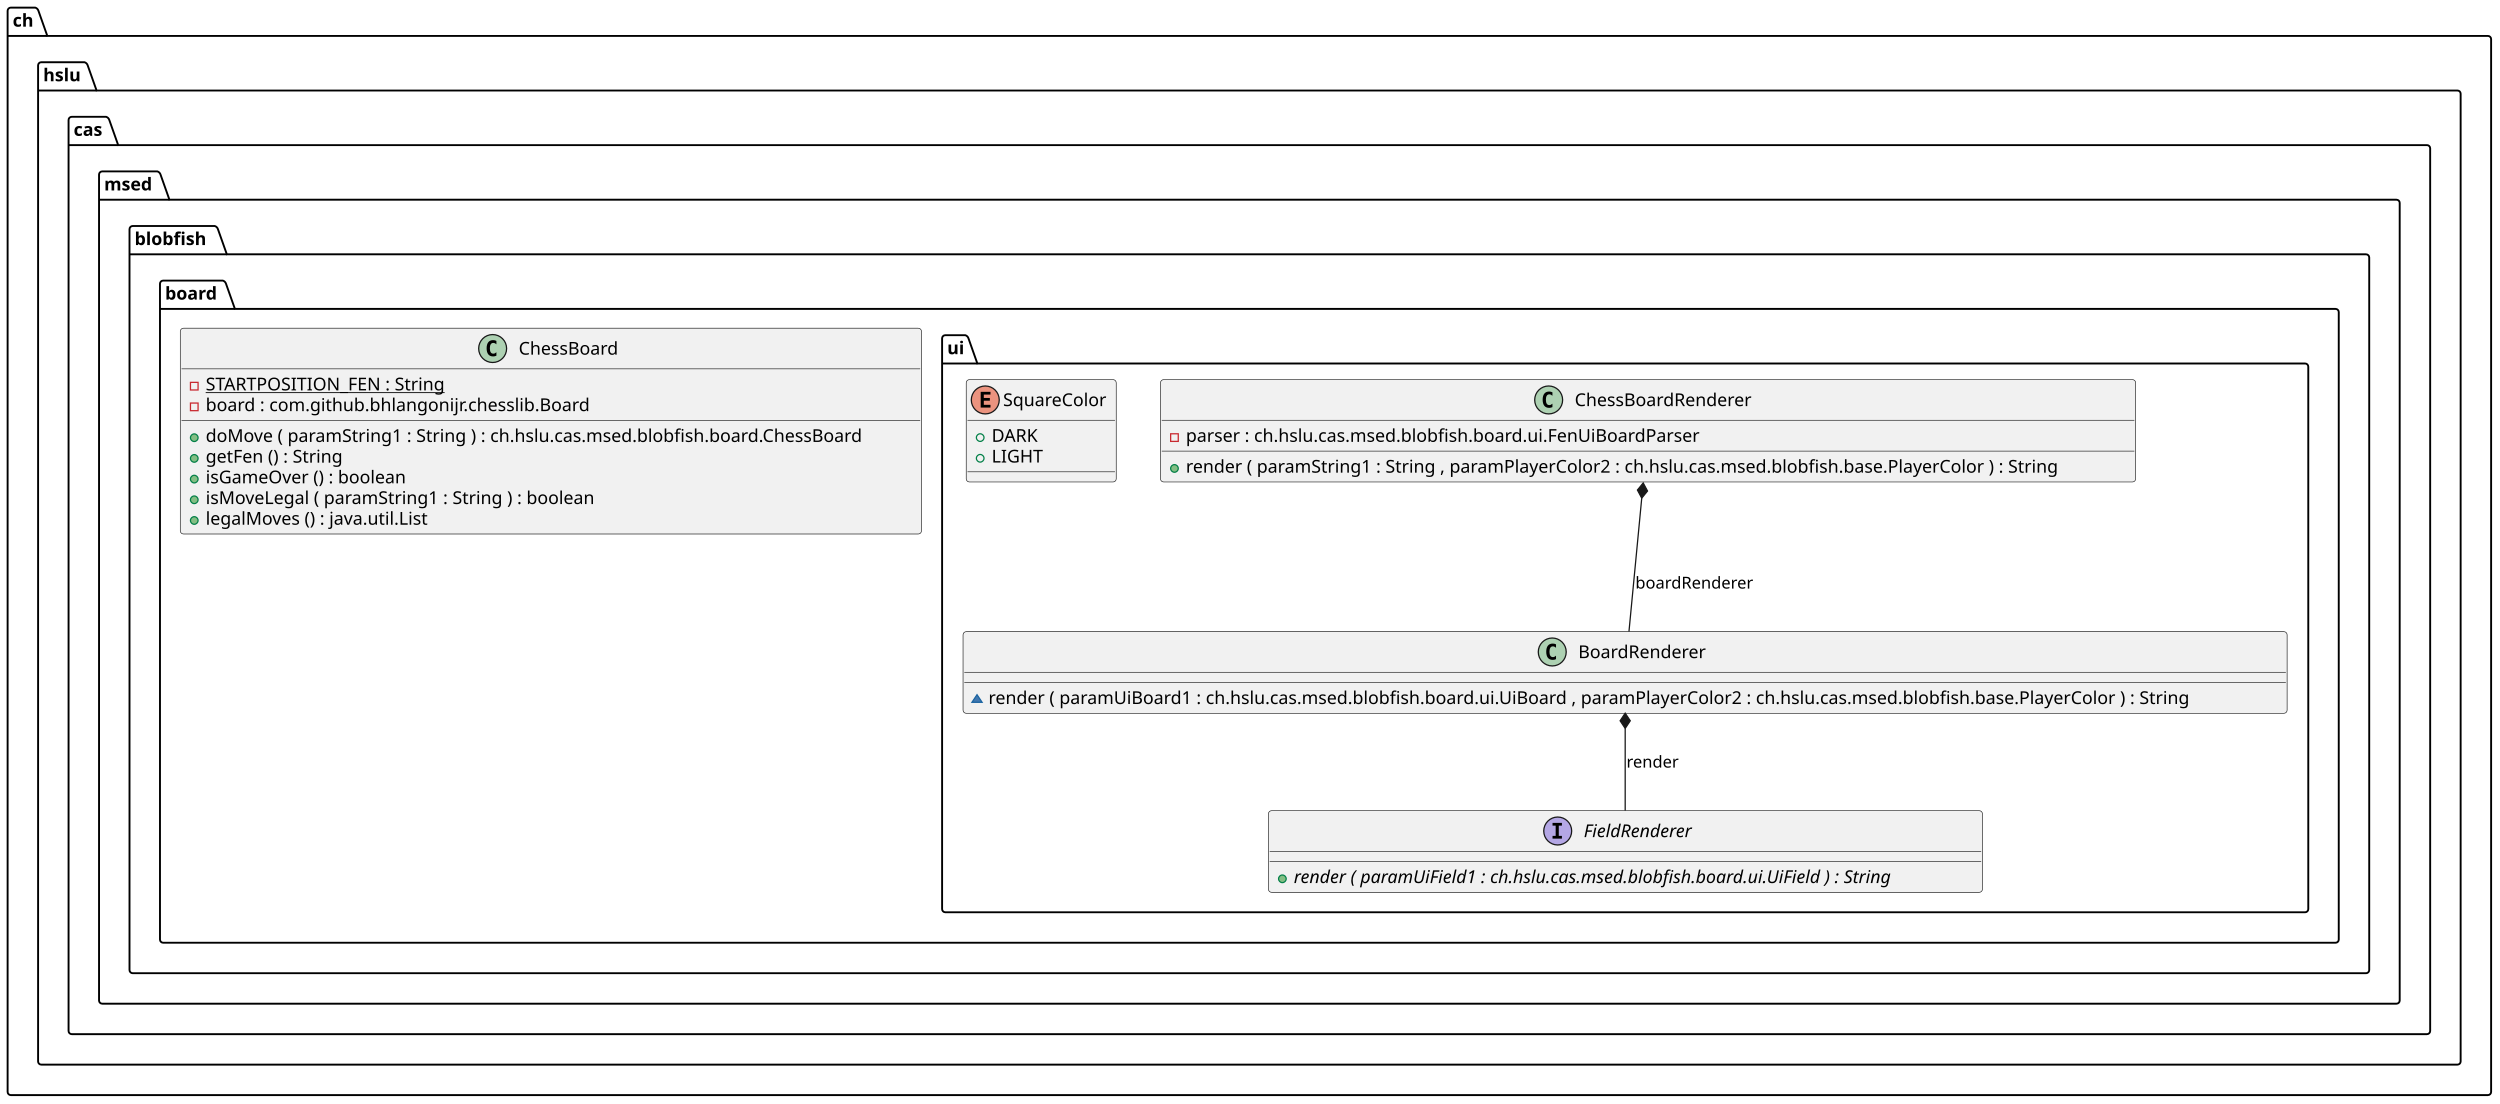
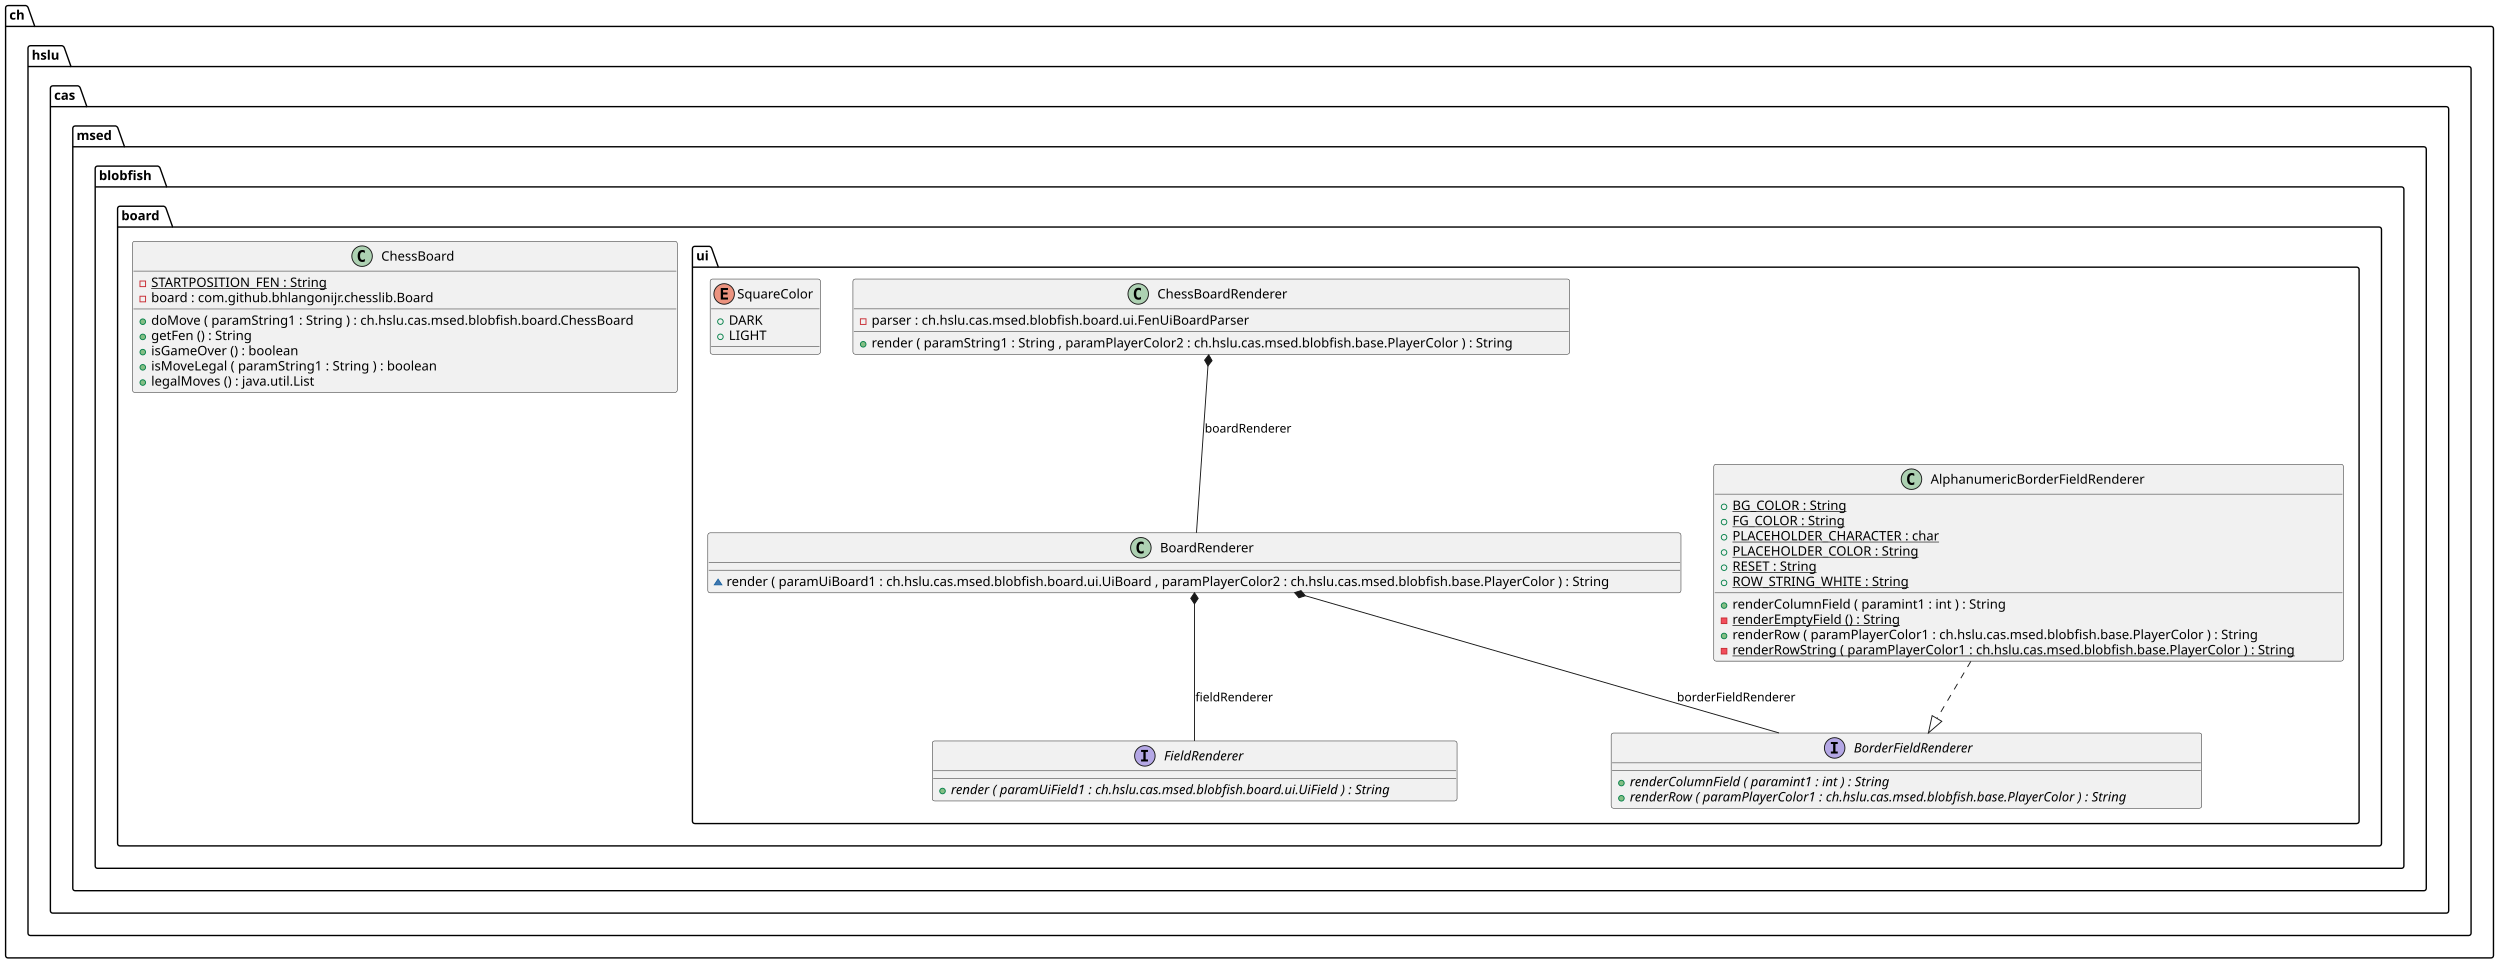
- <svg xmlns="http://www.w3.org/2000/svg" contentStyleType="text/css" data-diagram-type="CLASS" height="869px" preserveAspectRatio="none" style="width:1969px;height:869px;background:#FFFFFF;" version="1.1" viewBox="0 0 1969 869" width="1969px" zoomAndPan="magnify">
+ <svg xmlns="http://www.w3.org/2000/svg" contentStyleType="text/css" data-diagram-type="CLASS" height="1033px" preserveAspectRatio="none" style="width:2679px;height:1033px;background:#FFFFFF;" version="1.1" viewBox="0 0 2679 1033" width="2679px" zoomAndPan="magnify">
  <defs />
  <g>
    <g class="cluster" data-entity="ch" data-source-line="2" data-uid="ent0003" id="cluster_ch">
-       <path d="M8.5,6 L27.766,6 A3.75,3.75 0 0 1 30.266,8.5 L37.266,28.297 L1959.5,28.297 A2.5,2.5 0 0 1 1962,30.797 L1962,860 A2.5,2.5 0 0 1 1959.5,862.5 L8.5,862.5 A2.5,2.5 0 0 1 6,860 L6,8.5 A2.5,2.5 0 0 1 8.5,6" fill="none" style="stroke:#000000;stroke-width:1.5;" />
+       <path d="M8.5,6 L27.766,6 A3.75,3.75 0 0 1 30.266,8.5 L37.266,28.297 L2669.5,28.297 A2.5,2.5 0 0 1 2672,30.797 L2672,1024 A2.5,2.5 0 0 1 2669.5,1026.5 L8.5,1026.5 A2.5,2.5 0 0 1 6,1024 L6,8.5 A2.5,2.5 0 0 1 8.5,6" fill="none" style="stroke:#000000;stroke-width:1.5;" />
      <line style="stroke:#000000;stroke-width:1.5;" x1="6" x2="37.266" y1="28.297" y2="28.297" />
      <text fill="#000000" font-family="sans-serif" font-size="14" font-weight="bold" lengthAdjust="spacing" textLength="18.266" x="10" y="20.995">ch</text>
    </g>
    <g class="cluster" data-entity="hslu" data-source-line="2" data-uid="ent0004" id="cluster_hslu">
-       <path d="M32.5,49 L66.565,49 A3.75,3.75 0 0 1 69.065,51.5 L76.065,71.297 L1935.5,71.297 A2.5,2.5 0 0 1 1938,73.797 L1938,836 A2.5,2.5 0 0 1 1935.5,838.5 L32.5,838.5 A2.5,2.5 0 0 1 30,836 L30,51.5 A2.5,2.5 0 0 1 32.5,49" fill="none" style="stroke:#000000;stroke-width:1.5;" />
+       <path d="M32.5,49 L66.565,49 A3.75,3.75 0 0 1 69.065,51.5 L76.065,71.297 L2645.5,71.297 A2.5,2.5 0 0 1 2648,73.797 L2648,1000 A2.5,2.5 0 0 1 2645.5,1002.5 L32.5,1002.5 A2.5,2.5 0 0 1 30,1000 L30,51.5 A2.5,2.5 0 0 1 32.5,49" fill="none" style="stroke:#000000;stroke-width:1.5;" />
      <line style="stroke:#000000;stroke-width:1.5;" x1="30" x2="76.065" y1="71.297" y2="71.297" />
      <text fill="#000000" font-family="sans-serif" font-size="14" font-weight="bold" lengthAdjust="spacing" textLength="33.065" x="34" y="63.995">hslu</text>
    </g>
    <g class="cluster" data-entity="cas" data-source-line="2" data-uid="ent0005" id="cluster_cas">
-       <path d="M56.5,92 L83.579,92 A3.75,3.75 0 0 1 86.079,94.5 L93.079,114.297 L1911.5,114.297 A2.5,2.5 0 0 1 1914,116.797 L1914,812 A2.5,2.5 0 0 1 1911.5,814.5 L56.5,814.5 A2.5,2.5 0 0 1 54,812 L54,94.5 A2.5,2.5 0 0 1 56.5,92" fill="none" style="stroke:#000000;stroke-width:1.5;" />
+       <path d="M56.5,92 L83.579,92 A3.75,3.75 0 0 1 86.079,94.5 L93.079,114.297 L2621.5,114.297 A2.5,2.5 0 0 1 2624,116.797 L2624,976 A2.5,2.5 0 0 1 2621.5,978.5 L56.5,978.5 A2.5,2.5 0 0 1 54,976 L54,94.5 A2.5,2.5 0 0 1 56.5,92" fill="none" style="stroke:#000000;stroke-width:1.5;" />
      <line style="stroke:#000000;stroke-width:1.5;" x1="54" x2="93.079" y1="114.297" y2="114.297" />
      <text fill="#000000" font-family="sans-serif" font-size="14" font-weight="bold" lengthAdjust="spacing" textLength="26.079" x="58" y="106.995">cas</text>
    </g>
    <g class="cluster" data-entity="msed" data-source-line="2" data-uid="ent0006" id="cluster_msed">
-       <path d="M80.5,135 L123.938,135 A3.75,3.75 0 0 1 126.438,137.5 L133.438,157.297 L1887.5,157.297 A2.5,2.5 0 0 1 1890,159.797 L1890,788 A2.5,2.5 0 0 1 1887.5,790.5 L80.5,790.5 A2.5,2.5 0 0 1 78,788 L78,137.5 A2.5,2.5 0 0 1 80.5,135" fill="none" style="stroke:#000000;stroke-width:1.5;" />
+       <path d="M80.5,135 L123.938,135 A3.75,3.75 0 0 1 126.438,137.5 L133.438,157.297 L2597.5,157.297 A2.5,2.5 0 0 1 2600,159.797 L2600,952 A2.5,2.5 0 0 1 2597.5,954.5 L80.5,954.5 A2.5,2.5 0 0 1 78,952 L78,137.5 A2.5,2.5 0 0 1 80.5,135" fill="none" style="stroke:#000000;stroke-width:1.5;" />
      <line style="stroke:#000000;stroke-width:1.5;" x1="78" x2="133.438" y1="157.297" y2="157.297" />
      <text fill="#000000" font-family="sans-serif" font-size="14" font-weight="bold" lengthAdjust="spacing" textLength="42.438" x="82" y="149.995">msed</text>
    </g>
    <g class="cluster" data-entity="blobfish" data-source-line="2" data-uid="ent0007" id="cluster_blobfish">
-       <path d="M104.5,178 L169.149,178 A3.75,3.75 0 0 1 171.649,180.5 L178.649,200.297 L1863.5,200.297 A2.5,2.5 0 0 1 1866,202.797 L1866,764 A2.5,2.5 0 0 1 1863.5,766.5 L104.5,766.5 A2.5,2.5 0 0 1 102,764 L102,180.5 A2.5,2.5 0 0 1 104.5,178" fill="none" style="stroke:#000000;stroke-width:1.5;" />
+       <path d="M104.5,178 L169.149,178 A3.75,3.75 0 0 1 171.649,180.5 L178.649,200.297 L2573.5,200.297 A2.5,2.5 0 0 1 2576,202.797 L2576,928 A2.5,2.5 0 0 1 2573.5,930.5 L104.5,930.5 A2.5,2.5 0 0 1 102,928 L102,180.5 A2.5,2.5 0 0 1 104.5,178" fill="none" style="stroke:#000000;stroke-width:1.5;" />
      <line style="stroke:#000000;stroke-width:1.5;" x1="102" x2="178.649" y1="200.297" y2="200.297" />
      <text fill="#000000" font-family="sans-serif" font-size="14" font-weight="bold" lengthAdjust="spacing" textLength="63.649" x="106" y="192.995">blobfish</text>
    </g>
    <g class="cluster" data-entity="board" data-source-line="2" data-uid="ent0008" id="cluster_board">
-       <path d="M128.5,221 L175.513,221 A3.75,3.75 0 0 1 178.013,223.5 L185.013,243.297 L1839.5,243.297 A2.5,2.5 0 0 1 1842,245.797 L1842,740 A2.5,2.5 0 0 1 1839.5,742.5 L128.5,742.5 A2.5,2.5 0 0 1 126,740 L126,223.5 A2.5,2.5 0 0 1 128.5,221" fill="none" style="stroke:#000000;stroke-width:1.5;" />
+       <path d="M128.5,221 L175.513,221 A3.75,3.75 0 0 1 178.013,223.5 L185.013,243.297 L2549.5,243.297 A2.5,2.5 0 0 1 2552,245.797 L2552,904 A2.5,2.5 0 0 1 2549.5,906.5 L128.5,906.5 A2.5,2.5 0 0 1 126,904 L126,223.5 A2.5,2.5 0 0 1 128.5,221" fill="none" style="stroke:#000000;stroke-width:1.5;" />
      <line style="stroke:#000000;stroke-width:1.5;" x1="126" x2="185.013" y1="243.297" y2="243.297" />
      <text fill="#000000" font-family="sans-serif" font-size="14" font-weight="bold" lengthAdjust="spacing" textLength="46.013" x="130" y="235.995">board</text>
    </g>
    <g class="cluster" data-entity="ui" data-source-line="13" data-uid="ent0010" id="cluster_ui">
-       <path d="M744.5,264 L760.266,264 A3.75,3.75 0 0 1 762.766,266.5 L769.766,286.297 L1815.5,286.297 A2.5,2.5 0 0 1 1818,288.797 L1818,716 A2.5,2.5 0 0 1 1815.5,718.5 L744.5,718.5 A2.5,2.5 0 0 1 742,716 L742,266.5 A2.5,2.5 0 0 1 744.5,264" fill="none" style="stroke:#000000;stroke-width:1.5;" />
+       <path d="M744.5,264 L760.266,264 A3.75,3.75 0 0 1 762.766,266.5 L769.766,286.297 L2525.5,286.297 A2.5,2.5 0 0 1 2528,288.797 L2528,880 A2.5,2.5 0 0 1 2525.5,882.5 L744.5,882.5 A2.5,2.5 0 0 1 742,880 L742,266.5 A2.5,2.5 0 0 1 744.5,264" fill="none" style="stroke:#000000;stroke-width:1.5;" />
      <line style="stroke:#000000;stroke-width:1.5;" x1="742" x2="769.766" y1="286.297" y2="286.297" />
      <text fill="#000000" font-family="sans-serif" font-size="14" font-weight="bold" lengthAdjust="spacing" textLength="14.766" x="746" y="278.995">ui</text>
    </g>
    <g class="entity" data-entity="ChessBoard" data-source-line="2" data-uid="ent0002" id="entity_ChessBoard">
      <rect fill="#F1F1F1" height="162.078" rx="2.5" ry="2.5" style="stroke:#181818;stroke-width:0.5;" width="583.744" x="142" y="258.5" />
      <ellipse cx="388.002" cy="274.5" fill="#ADD1B2" rx="11" ry="11" style="stroke:#181818;stroke-width:1;" />
      <path d="M390.97,280.141 Q390.392,280.438 389.752,280.578 Q389.111,280.734 388.408,280.734 Q385.908,280.734 384.58,279.094 Q383.267,277.438 383.267,274.312 Q383.267,271.188 384.58,269.531 Q385.908,267.875 388.408,267.875 Q389.111,267.875 389.752,268.031 Q390.408,268.188 390.97,268.484 L390.97,271.203 Q390.345,270.625 389.752,270.359 Q389.158,270.078 388.533,270.078 Q387.189,270.078 386.502,271.156 Q385.814,272.219 385.814,274.312 Q385.814,276.406 386.502,277.484 Q387.189,278.547 388.533,278.547 Q389.158,278.547 389.752,278.281 Q390.345,278 390.97,277.422 L390.97,280.141 Z " fill="#000000" />
      <text fill="#000000" font-family="sans-serif" font-size="14" lengthAdjust="spacing" textLength="83.241" x="408.502" y="279.347">ChessBoard</text>
      <line style="stroke:#181818;stroke-width:0.5;" x1="143" x2="724.744" y1="290.5" y2="290.5" />
      <rect fill="none" height="6" style="stroke:#C82930;stroke-width:1;" width="6" x="150" y="301.148" />
      <text fill="#000000" font-family="sans-serif" font-size="14" lengthAdjust="spacing" text-decoration="underline" textLength="201.715" x="162" y="307.495">STARTPOSITION_FEN : String</text>
      <rect fill="none" height="6" style="stroke:#C82930;stroke-width:1;" width="6" x="150" y="317.445" />
      <text fill="#000000" font-family="sans-serif" font-size="14" lengthAdjust="spacing" textLength="323.682" x="162" y="323.792">board : com.github.bhlangonijr.chesslib.Board</text>
      <line style="stroke:#181818;stroke-width:0.5;" x1="143" x2="724.744" y1="331.094" y2="331.094" />
      <ellipse cx="153" cy="344.742" fill="#84BE84" rx="3" ry="3" style="stroke:#038048;stroke-width:1;" />
      <text fill="#000000" font-family="sans-serif" font-size="14" lengthAdjust="spacing" textLength="557.744" x="162" y="348.089">doMove ( paramString1 : String ) : ch.hslu.cas.msed.blobfish.board.ChessBoard</text>
      <ellipse cx="153" cy="361.039" fill="#84BE84" rx="3" ry="3" style="stroke:#038048;stroke-width:1;" />
      <text fill="#000000" font-family="sans-serif" font-size="14" lengthAdjust="spacing" textLength="119.301" x="162" y="364.386">getFen () : String</text>
      <ellipse cx="153" cy="377.336" fill="#84BE84" rx="3" ry="3" style="stroke:#038048;stroke-width:1;" />
      <text fill="#000000" font-family="sans-serif" font-size="14" lengthAdjust="spacing" textLength="171.5" x="162" y="380.683">isGameOver () : boolean</text>
      <ellipse cx="153" cy="393.633" fill="#84BE84" rx="3" ry="3" style="stroke:#038048;stroke-width:1;" />
      <text fill="#000000" font-family="sans-serif" font-size="14" lengthAdjust="spacing" textLength="331.885" x="162" y="396.979">isMoveLegal ( paramString1 : String ) : boolean</text>
      <ellipse cx="153" cy="409.93" fill="#84BE84" rx="3" ry="3" style="stroke:#038048;stroke-width:1;" />
      <text fill="#000000" font-family="sans-serif" font-size="14" lengthAdjust="spacing" textLength="192.534" x="162" y="413.276">legalMoves () : java.util.List</text>
    </g>
-     <g class="entity" data-entity="BoardRenderer" data-source-line="13" data-uid="ent0009" id="entity_BoardRenderer">
-       <rect fill="#F1F1F1" height="64.297" rx="2.5" ry="2.5" style="stroke:#181818;stroke-width:0.5;" width="1042.832" x="758.5" y="497.5" />
-       <ellipse cx="1222.551" cy="513.5" fill="#ADD1B2" rx="11" ry="11" style="stroke:#181818;stroke-width:1;" />
-       <path d="M1225.52,519.141 Q1224.941,519.438 1224.301,519.578 Q1223.66,519.734 1222.957,519.734 Q1220.457,519.734 1219.129,518.094 Q1217.816,516.438 1217.816,513.312 Q1217.816,510.188 1219.129,508.531 Q1220.457,506.875 1222.957,506.875 Q1223.66,506.875 1224.301,507.031 Q1224.957,507.188 1225.52,507.484 L1225.52,510.203 Q1224.895,509.625 1224.301,509.359 Q1223.707,509.078 1223.082,509.078 Q1221.738,509.078 1221.051,510.156 Q1220.363,511.219 1220.363,513.312 Q1220.363,515.406 1221.051,516.484 Q1221.738,517.547 1223.082,517.547 Q1223.707,517.547 1224.301,517.281 Q1224.895,517 1225.52,516.422 L1225.52,519.141 Z " fill="#000000" />
-       <text fill="#000000" font-family="sans-serif" font-size="14" lengthAdjust="spacing" textLength="106.231" x="1243.051" y="518.347">BoardRenderer</text>
-       <line style="stroke:#181818;stroke-width:0.5;" x1="759.5" x2="1800.332" y1="529.5" y2="529.5" />
-       <line style="stroke:#181818;stroke-width:0.5;" x1="759.5" x2="1800.332" y1="537.5" y2="537.5" />
-       <polygon fill="#4177AF" points="769.5,547.148,765.5,553.148,773.5,553.148" style="stroke:#1963A0;stroke-width:1;" />
-       <text fill="#000000" font-family="sans-serif" font-size="14" lengthAdjust="spacing" textLength="1016.832" x="778.5" y="554.495">render ( paramUiBoard1 : ch.hslu.cas.msed.blobfish.board.ui.UiBoard , paramPlayerColor2 : ch.hslu.cas.msed.blobfish.base.PlayerColor ) : String</text>
+     <g class="entity" data-entity="AlphanumericBorderFieldRenderer" data-source-line="13" data-uid="ent0009" id="entity_AlphanumericBorderFieldRenderer">
+       <rect fill="#F1F1F1" height="210.969" rx="2.5" ry="2.5" style="stroke:#181818;stroke-width:0.5;" width="674.683" x="1836.5" y="497.5" />
+       <ellipse cx="2048.342" cy="513.5" fill="#ADD1B2" rx="11" ry="11" style="stroke:#181818;stroke-width:1;" />
+       <path d="M2051.311,519.141 Q2050.733,519.438 2050.092,519.578 Q2049.452,519.734 2048.749,519.734 Q2046.248,519.734 2044.92,518.094 Q2043.608,516.438 2043.608,513.312 Q2043.608,510.188 2044.92,508.531 Q2046.248,506.875 2048.749,506.875 Q2049.452,506.875 2050.092,507.031 Q2050.749,507.188 2051.311,507.484 L2051.311,510.203 Q2050.686,509.625 2050.092,509.359 Q2049.499,509.078 2048.874,509.078 Q2047.53,509.078 2046.842,510.156 Q2046.155,511.219 2046.155,513.312 Q2046.155,515.406 2046.842,516.484 Q2047.53,517.547 2048.874,517.547 Q2049.499,517.547 2050.092,517.281 Q2050.686,517 2051.311,516.422 L2051.311,519.141 Z " fill="#000000" />
+       <text fill="#000000" font-family="sans-serif" font-size="14" lengthAdjust="spacing" textLength="242.498" x="2068.842" y="518.347">AlphanumericBorderFieldRenderer</text>
+       <line style="stroke:#181818;stroke-width:0.5;" x1="1837.5" x2="2510.183" y1="529.5" y2="529.5" />
+       <ellipse cx="1847.5" cy="543.148" fill="none" rx="3" ry="3" style="stroke:#038048;stroke-width:1;" />
+       <text fill="#000000" font-family="sans-serif" font-size="14" lengthAdjust="spacing" text-decoration="underline" textLength="132.193" x="1856.5" y="546.495">BG_COLOR : String</text>
+       <ellipse cx="1847.5" cy="559.445" fill="none" rx="3" ry="3" style="stroke:#038048;stroke-width:1;" />
+       <text fill="#000000" font-family="sans-serif" font-size="14" lengthAdjust="spacing" text-decoration="underline" textLength="130.642" x="1856.5" y="562.792">FG_COLOR : String</text>
+       <ellipse cx="1847.5" cy="575.742" fill="none" rx="3" ry="3" style="stroke:#038048;stroke-width:1;" />
+       <text fill="#000000" font-family="sans-serif" font-size="14" lengthAdjust="spacing" text-decoration="underline" textLength="240.748" x="1856.5" y="579.089">PLACEHOLDER_CHARACTER : char</text>
+       <ellipse cx="1847.5" cy="592.039" fill="none" rx="3" ry="3" style="stroke:#038048;stroke-width:1;" />
+       <text fill="#000000" font-family="sans-serif" font-size="14" lengthAdjust="spacing" text-decoration="underline" textLength="214.881" x="1856.5" y="595.386">PLACEHOLDER_COLOR : String</text>
+       <ellipse cx="1847.5" cy="608.336" fill="none" rx="3" ry="3" style="stroke:#038048;stroke-width:1;" />
+       <text fill="#000000" font-family="sans-serif" font-size="14" lengthAdjust="spacing" text-decoration="underline" textLength="100.256" x="1856.5" y="611.683">RESET : String</text>
+       <ellipse cx="1847.5" cy="624.633" fill="none" rx="3" ry="3" style="stroke:#038048;stroke-width:1;" />
+       <text fill="#000000" font-family="sans-serif" font-size="14" lengthAdjust="spacing" text-decoration="underline" textLength="202.501" x="1856.5" y="627.98">ROW_STRING_WHITE : String</text>
+       <line style="stroke:#181818;stroke-width:0.5;" x1="1837.5" x2="2510.183" y1="635.281" y2="635.281" />
+       <ellipse cx="1847.5" cy="648.93" fill="#84BE84" rx="3" ry="3" style="stroke:#038048;stroke-width:1;" />
+       <text fill="#000000" font-family="sans-serif" font-size="14" lengthAdjust="spacing" textLength="317.584" x="1856.5" y="652.276">renderColumnField ( paramint1 : int ) : String</text>
+       <rect fill="#F24D5C" height="6" style="stroke:#C82930;stroke-width:1;" width="6" x="1844.5" y="662.227" />
+       <text fill="#000000" font-family="sans-serif" font-size="14" lengthAdjust="spacing" text-decoration="underline" textLength="195.747" x="1856.5" y="668.573">renderEmptyField () : String</text>
+       <ellipse cx="1847.5" cy="681.523" fill="#84BE84" rx="3" ry="3" style="stroke:#038048;stroke-width:1;" />
+       <text fill="#000000" font-family="sans-serif" font-size="14" lengthAdjust="spacing" textLength="606.901" x="1856.5" y="684.87">renderRow ( paramPlayerColor1 : ch.hslu.cas.msed.blobfish.base.PlayerColor ) : String</text>
+       <rect fill="#F24D5C" height="6" style="stroke:#C82930;stroke-width:1;" width="6" x="1844.5" y="694.82" />
+       <text fill="#000000" font-family="sans-serif" font-size="14" lengthAdjust="spacing" text-decoration="underline" textLength="648.683" x="1856.5" y="701.167">renderRowString ( paramPlayerColor1 : ch.hslu.cas.msed.blobfish.base.PlayerColor ) : String</text>
    </g>
-     <g class="entity" data-entity="ChessBoardRenderer" data-source-line="18" data-uid="ent0011" id="entity_ChessBoardRenderer">
+     <g class="entity" data-entity="BoardRenderer" data-source-line="27" data-uid="ent0011" id="entity_BoardRenderer">
+       <rect fill="#F1F1F1" height="64.297" rx="2.5" ry="2.5" style="stroke:#181818;stroke-width:0.5;" width="1042.832" x="758.5" y="571" />
+       <ellipse cx="1222.551" cy="587" fill="#ADD1B2" rx="11" ry="11" style="stroke:#181818;stroke-width:1;" />
+       <path d="M1225.52,592.641 Q1224.941,592.938 1224.301,593.078 Q1223.66,593.234 1222.957,593.234 Q1220.457,593.234 1219.129,591.594 Q1217.816,589.938 1217.816,586.812 Q1217.816,583.688 1219.129,582.031 Q1220.457,580.375 1222.957,580.375 Q1223.66,580.375 1224.301,580.531 Q1224.957,580.688 1225.52,580.984 L1225.52,583.703 Q1224.895,583.125 1224.301,582.859 Q1223.707,582.578 1223.082,582.578 Q1221.738,582.578 1221.051,583.656 Q1220.363,584.719 1220.363,586.812 Q1220.363,588.906 1221.051,589.984 Q1221.738,591.047 1223.082,591.047 Q1223.707,591.047 1224.301,590.781 Q1224.895,590.5 1225.52,589.922 L1225.52,592.641 Z " fill="#000000" />
+       <text fill="#000000" font-family="sans-serif" font-size="14" lengthAdjust="spacing" textLength="106.231" x="1243.051" y="591.847">BoardRenderer</text>
+       <line style="stroke:#181818;stroke-width:0.5;" x1="759.5" x2="1800.332" y1="603" y2="603" />
+       <line style="stroke:#181818;stroke-width:0.5;" x1="759.5" x2="1800.332" y1="611" y2="611" />
+       <polygon fill="#4177AF" points="769.5,620.648,765.5,626.648,773.5,626.648" style="stroke:#1963A0;stroke-width:1;" />
+       <text fill="#000000" font-family="sans-serif" font-size="14" lengthAdjust="spacing" textLength="1016.832" x="778.5" y="627.995">render ( paramUiBoard1 : ch.hslu.cas.msed.blobfish.board.ui.UiBoard , paramPlayerColor2 : ch.hslu.cas.msed.blobfish.base.PlayerColor ) : String</text>
+     </g>
+     <g class="entity" data-entity="BorderFieldRenderer" data-source-line="32" data-uid="ent0012" id="entity_BorderFieldRenderer">
+       <rect fill="#F1F1F1" height="80.594" rx="2.5" ry="2.5" style="stroke:#181818;stroke-width:0.5;" width="632.901" x="1726.5" y="785.5" />
+       <ellipse cx="1966.024" cy="801.5" fill="#B4A7E5" rx="11" ry="11" style="stroke:#181818;stroke-width:1;" />
+       <path d="M1961.946,797.266 L1961.946,795.109 L1969.337,795.109 L1969.337,797.266 L1966.868,797.266 L1966.868,805.344 L1969.337,805.344 L1969.337,807.5 L1961.946,807.5 L1961.946,805.344 L1964.415,805.344 L1964.415,797.266 L1961.946,797.266 Z " fill="#000000" />
+       <text fill="#000000" font-family="sans-serif" font-size="14" font-style="italic" lengthAdjust="spacing" textLength="145.352" x="1986.524" y="806.347">BorderFieldRenderer</text>
+       <line style="stroke:#181818;stroke-width:0.5;" x1="1727.5" x2="2358.401" y1="817.5" y2="817.5" />
+       <line style="stroke:#181818;stroke-width:0.5;" x1="1727.5" x2="2358.401" y1="825.5" y2="825.5" />
+       <ellipse cx="1737.5" cy="839.148" fill="#84BE84" rx="3" ry="3" style="stroke:#038048;stroke-width:1;" />
+       <text fill="#000000" font-family="sans-serif" font-size="14" font-style="italic" lengthAdjust="spacing" textLength="317.584" x="1746.5" y="842.495">renderColumnField ( paramint1 : int ) : String</text>
+       <ellipse cx="1737.5" cy="855.445" fill="#84BE84" rx="3" ry="3" style="stroke:#038048;stroke-width:1;" />
+       <text fill="#000000" font-family="sans-serif" font-size="14" font-style="italic" lengthAdjust="spacing" textLength="606.901" x="1746.5" y="858.792">renderRow ( paramPlayerColor1 : ch.hslu.cas.msed.blobfish.base.PlayerColor ) : String</text>
+     </g>
+     <g class="entity" data-entity="ChessBoardRenderer" data-source-line="38" data-uid="ent0013" id="entity_ChessBoardRenderer">
      <rect fill="#F1F1F1" height="80.594" rx="2.5" ry="2.5" style="stroke:#181818;stroke-width:0.5;" width="768.034" x="914" y="299" />
      <ellipse cx="1219.727" cy="315" fill="#ADD1B2" rx="11" ry="11" style="stroke:#181818;stroke-width:1;" />
      <path d="M1222.696,320.641 Q1222.118,320.938 1221.477,321.078 Q1220.836,321.234 1220.133,321.234 Q1217.633,321.234 1216.305,319.594 Q1214.993,317.938 1214.993,314.812 Q1214.993,311.688 1216.305,310.031 Q1217.633,308.375 1220.133,308.375 Q1220.836,308.375 1221.477,308.531 Q1222.133,308.688 1222.696,308.984 L1222.696,311.703 Q1222.071,311.125 1221.477,310.859 Q1220.883,310.578 1220.258,310.578 Q1218.915,310.578 1218.227,311.656 Q1217.54,312.719 1217.54,314.812 Q1217.54,316.906 1218.227,317.984 Q1218.915,319.047 1220.258,319.047 Q1220.883,319.047 1221.477,318.781 Q1222.071,318.5 1222.696,317.922 L1222.696,320.641 Z " fill="#000000" />
      <text fill="#000000" font-family="sans-serif" font-size="14" lengthAdjust="spacing" textLength="148.08" x="1240.227" y="319.847">ChessBoardRenderer</text>
      <line style="stroke:#181818;stroke-width:0.5;" x1="915" x2="1681.034" y1="331" y2="331" />
      <rect fill="none" height="6" style="stroke:#C82930;stroke-width:1;" width="6" x="922" y="341.648" />
      <text fill="#000000" font-family="sans-serif" font-size="14" lengthAdjust="spacing" textLength="431.313" x="934" y="347.995">parser : ch.hslu.cas.msed.blobfish.board.ui.FenUiBoardParser</text>
      <line style="stroke:#181818;stroke-width:0.5;" x1="915" x2="1681.034" y1="355.297" y2="355.297" />
      <ellipse cx="925" cy="368.945" fill="#84BE84" rx="3" ry="3" style="stroke:#038048;stroke-width:1;" />
      <text fill="#000000" font-family="sans-serif" font-size="14" lengthAdjust="spacing" textLength="742.034" x="934" y="372.292">render ( paramString1 : String , paramPlayerColor2 : ch.hslu.cas.msed.blobfish.base.PlayerColor ) : String</text>
    </g>
-     <g class="entity" data-entity="FieldRenderer" data-source-line="24" data-uid="ent0012" id="entity_FieldRenderer">
-       <rect fill="#F1F1F1" height="64.297" rx="2.5" ry="2.5" style="stroke:#181818;stroke-width:0.5;" width="562.375" x="999" y="638.5" />
-       <ellipse cx="1226.852" cy="654.5" fill="#B4A7E5" rx="11" ry="11" style="stroke:#181818;stroke-width:1;" />
-       <path d="M1222.774,650.266 L1222.774,648.109 L1230.165,648.109 L1230.165,650.266 L1227.696,650.266 L1227.696,658.344 L1230.165,658.344 L1230.165,660.5 L1222.774,660.5 L1222.774,658.344 L1225.243,658.344 L1225.243,650.266 L1222.774,650.266 Z " fill="#000000" />
-       <text fill="#000000" font-family="sans-serif" font-size="14" font-style="italic" lengthAdjust="spacing" textLength="98.171" x="1247.352" y="659.347">FieldRenderer</text>
-       <line style="stroke:#181818;stroke-width:0.5;" x1="1000" x2="1560.375" y1="670.5" y2="670.5" />
-       <line style="stroke:#181818;stroke-width:0.5;" x1="1000" x2="1560.375" y1="678.5" y2="678.5" />
-       <ellipse cx="1010" cy="692.148" fill="#84BE84" rx="3" ry="3" style="stroke:#038048;stroke-width:1;" />
-       <text fill="#000000" font-family="sans-serif" font-size="14" font-style="italic" lengthAdjust="spacing" textLength="536.375" x="1019" y="695.495">render ( paramUiField1 : ch.hslu.cas.msed.blobfish.board.ui.UiField ) : String</text>
+     <g class="entity" data-entity="FieldRenderer" data-source-line="44" data-uid="ent0014" id="entity_FieldRenderer">
+       <rect fill="#F1F1F1" height="64.297" rx="2.5" ry="2.5" style="stroke:#181818;stroke-width:0.5;" width="562.375" x="999" y="794" />
+       <ellipse cx="1226.852" cy="810" fill="#B4A7E5" rx="11" ry="11" style="stroke:#181818;stroke-width:1;" />
+       <path d="M1222.774,805.766 L1222.774,803.609 L1230.165,803.609 L1230.165,805.766 L1227.696,805.766 L1227.696,813.844 L1230.165,813.844 L1230.165,816 L1222.774,816 L1222.774,813.844 L1225.243,813.844 L1225.243,805.766 L1222.774,805.766 Z " fill="#000000" />
+       <text fill="#000000" font-family="sans-serif" font-size="14" font-style="italic" lengthAdjust="spacing" textLength="98.171" x="1247.352" y="814.847">FieldRenderer</text>
+       <line style="stroke:#181818;stroke-width:0.5;" x1="1000" x2="1560.375" y1="826" y2="826" />
+       <line style="stroke:#181818;stroke-width:0.5;" x1="1000" x2="1560.375" y1="834" y2="834" />
+       <ellipse cx="1010" cy="847.648" fill="#84BE84" rx="3" ry="3" style="stroke:#038048;stroke-width:1;" />
+       <text fill="#000000" font-family="sans-serif" font-size="14" font-style="italic" lengthAdjust="spacing" textLength="536.375" x="1019" y="850.995">render ( paramUiField1 : ch.hslu.cas.msed.blobfish.board.ui.UiField ) : String</text>
    </g>
-     <g class="entity" data-entity="SquareColor" data-source-line="29" data-uid="ent0013" id="entity_SquareColor">
+     <g class="entity" data-entity="SquareColor" data-source-line="49" data-uid="ent0015" id="entity_SquareColor">
      <rect fill="#F1F1F1" height="80.594" rx="2.5" ry="2.5" style="stroke:#181818;stroke-width:0.5;" width="118.147" x="761" y="299" />
      <ellipse cx="776" cy="315" fill="#EB937F" rx="11" ry="11" style="stroke:#181818;stroke-width:1;" />
      <path d="M780.109,321 L772.391,321 L772.391,308.609 L780.109,308.609 L780.109,310.766 L774.844,310.766 L774.844,313.438 L779.609,313.438 L779.609,315.594 L774.844,315.594 L774.844,318.844 L780.109,318.844 L780.109,321 Z " fill="#000000" />
      <text fill="#000000" font-family="sans-serif" font-size="14" lengthAdjust="spacing" textLength="86.147" x="790" y="319.847">SquareColor</text>
      <line style="stroke:#181818;stroke-width:0.5;" x1="762" x2="878.146" y1="331" y2="331" />
      <ellipse cx="772" cy="344.648" fill="none" rx="3" ry="3" style="stroke:#038048;stroke-width:1;" />
      <text fill="#000000" font-family="sans-serif" font-size="14" lengthAdjust="spacing" textLength="39.266" x="781" y="347.995">DARK</text>
      <ellipse cx="772" cy="360.945" fill="none" rx="3" ry="3" style="stroke:#038048;stroke-width:1;" />
      <text fill="#000000" font-family="sans-serif" font-size="14" lengthAdjust="spacing" textLength="41.856" x="781" y="364.292">LIGHT</text>
      <line style="stroke:#181818;stroke-width:0.5;" x1="762" x2="878.146" y1="371.594" y2="371.594" />
    </g>
-     <g class="link" data-entity-1="BoardRenderer" data-entity-2="FieldRenderer" data-source-line="37" data-uid="lnk14" id="link_BoardRenderer_FieldRenderer">
-       <path codeLine="37" d="M1280,573.69 C1280,596.59 1280,615.54 1280,638.41" fill="none" id="BoardRenderer-backto-FieldRenderer" style="stroke:#181818;stroke-width:1;" />
-       <polygon fill="#181818" points="1280,561.69,1276,567.69,1280,573.69,1284,567.69,1280,561.69" style="stroke:#181818;stroke-width:1;" />
-       <text fill="#000000" font-family="sans-serif" font-size="13" lengthAdjust="spacing" textLength="43.177" x="1281" y="604.567">render</text>
+     <g class="link" data-entity-1="AlphanumericBorderFieldRenderer" data-entity-2="BorderFieldRenderer" data-source-line="57" data-uid="lnk16" id="link_AlphanumericBorderFieldRenderer_BorderFieldRenderer">
+       <path codeLine="57" d="M2111.95,708.68 C2095.75,736.01 2088.451,748.337 2075.661,769.907" fill="none" id="AlphanumericBorderFieldRenderer-to-BorderFieldRenderer" style="stroke:#181818;stroke-width:1;stroke-dasharray:7,7;" />
+       <polygon fill="none" points="2066.48,785.39,2080.822,772.967,2070.5,766.847,2066.48,785.39" style="stroke:#181818;stroke-width:1;" />
    </g>
-     <g class="link" data-entity-1="ChessBoardRenderer" data-entity-2="BoardRenderer" data-source-line="38" data-uid="lnk15" id="link_ChessBoardRenderer_BoardRenderer">
-       <path codeLine="38" d="M1293.037,392.315 C1289.697,427.236 1286.05,465.33 1282.98,497.38" fill="none" id="ChessBoardRenderer-backto-BoardRenderer" style="stroke:#181818;stroke-width:1;" />
-       <polygon fill="#181818" points="1294.18,380.37,1289.627,385.962,1293.037,392.315,1297.591,386.724,1294.18,380.37" style="stroke:#181818;stroke-width:1;" />
-       <text fill="#000000" font-family="sans-serif" font-size="13" lengthAdjust="spacing" textLength="97.976" x="1288" y="463.567">boardRenderer</text>
+     <g class="link" data-entity-1="BoardRenderer" data-entity-2="BorderFieldRenderer" data-source-line="58" data-uid="lnk17" id="link_BoardRenderer_BorderFieldRenderer">
+       <path codeLine="58" d="M1398.826,638.418 C1534.786,677.798 1757.76,742.38 1906.38,785.43" fill="none" id="BoardRenderer-backto-BorderFieldRenderer" style="stroke:#181818;stroke-width:1;" />
+       <polygon fill="#181818" points="1387.3,635.08,1391.95,640.591,1398.826,638.418,1394.176,632.907,1387.3,635.08" style="stroke:#181818;stroke-width:1;" />
+       <text fill="#000000" font-family="sans-serif" font-size="13" lengthAdjust="spacing" textLength="134.304" x="1797" y="751.567">borderFieldRenderer</text>
+     </g>
+     <g class="link" data-entity-1="BoardRenderer" data-entity-2="FieldRenderer" data-source-line="59" data-uid="lnk18" id="link_BoardRenderer_FieldRenderer">
+       <path codeLine="59" d="M1280,647.2 C1280,689.31 1280,751.93 1280,793.96" fill="none" id="BoardRenderer-backto-FieldRenderer" style="stroke:#181818;stroke-width:1;" />
+       <polygon fill="#181818" points="1280,635.2,1276,641.2,1280,647.2,1284,641.2,1280,635.2" style="stroke:#181818;stroke-width:1;" />
+       <text fill="#000000" font-family="sans-serif" font-size="13" lengthAdjust="spacing" textLength="88.258" x="1281" y="751.567">fieldRenderer</text>
+     </g>
+     <g class="link" data-entity-1="ChessBoardRenderer" data-entity-2="BoardRenderer" data-source-line="60" data-uid="lnk19" id="link_ChessBoardRenderer_BoardRenderer">
+       <path codeLine="60" d="M1294.446,392.192 C1290.846,444.482 1285.41,523.37 1282.14,570.94" fill="none" id="ChessBoardRenderer-backto-BoardRenderer" style="stroke:#181818;stroke-width:1;" />
+       <polygon fill="#181818" points="1295.27,380.22,1290.867,385.931,1294.446,392.192,1298.848,386.481,1295.27,380.22" style="stroke:#181818;stroke-width:1;" />
+       <text fill="#000000" font-family="sans-serif" font-size="13" lengthAdjust="spacing" textLength="97.976" x="1291" y="463.567">boardRenderer</text>
    </g>
  </g>
</svg>
